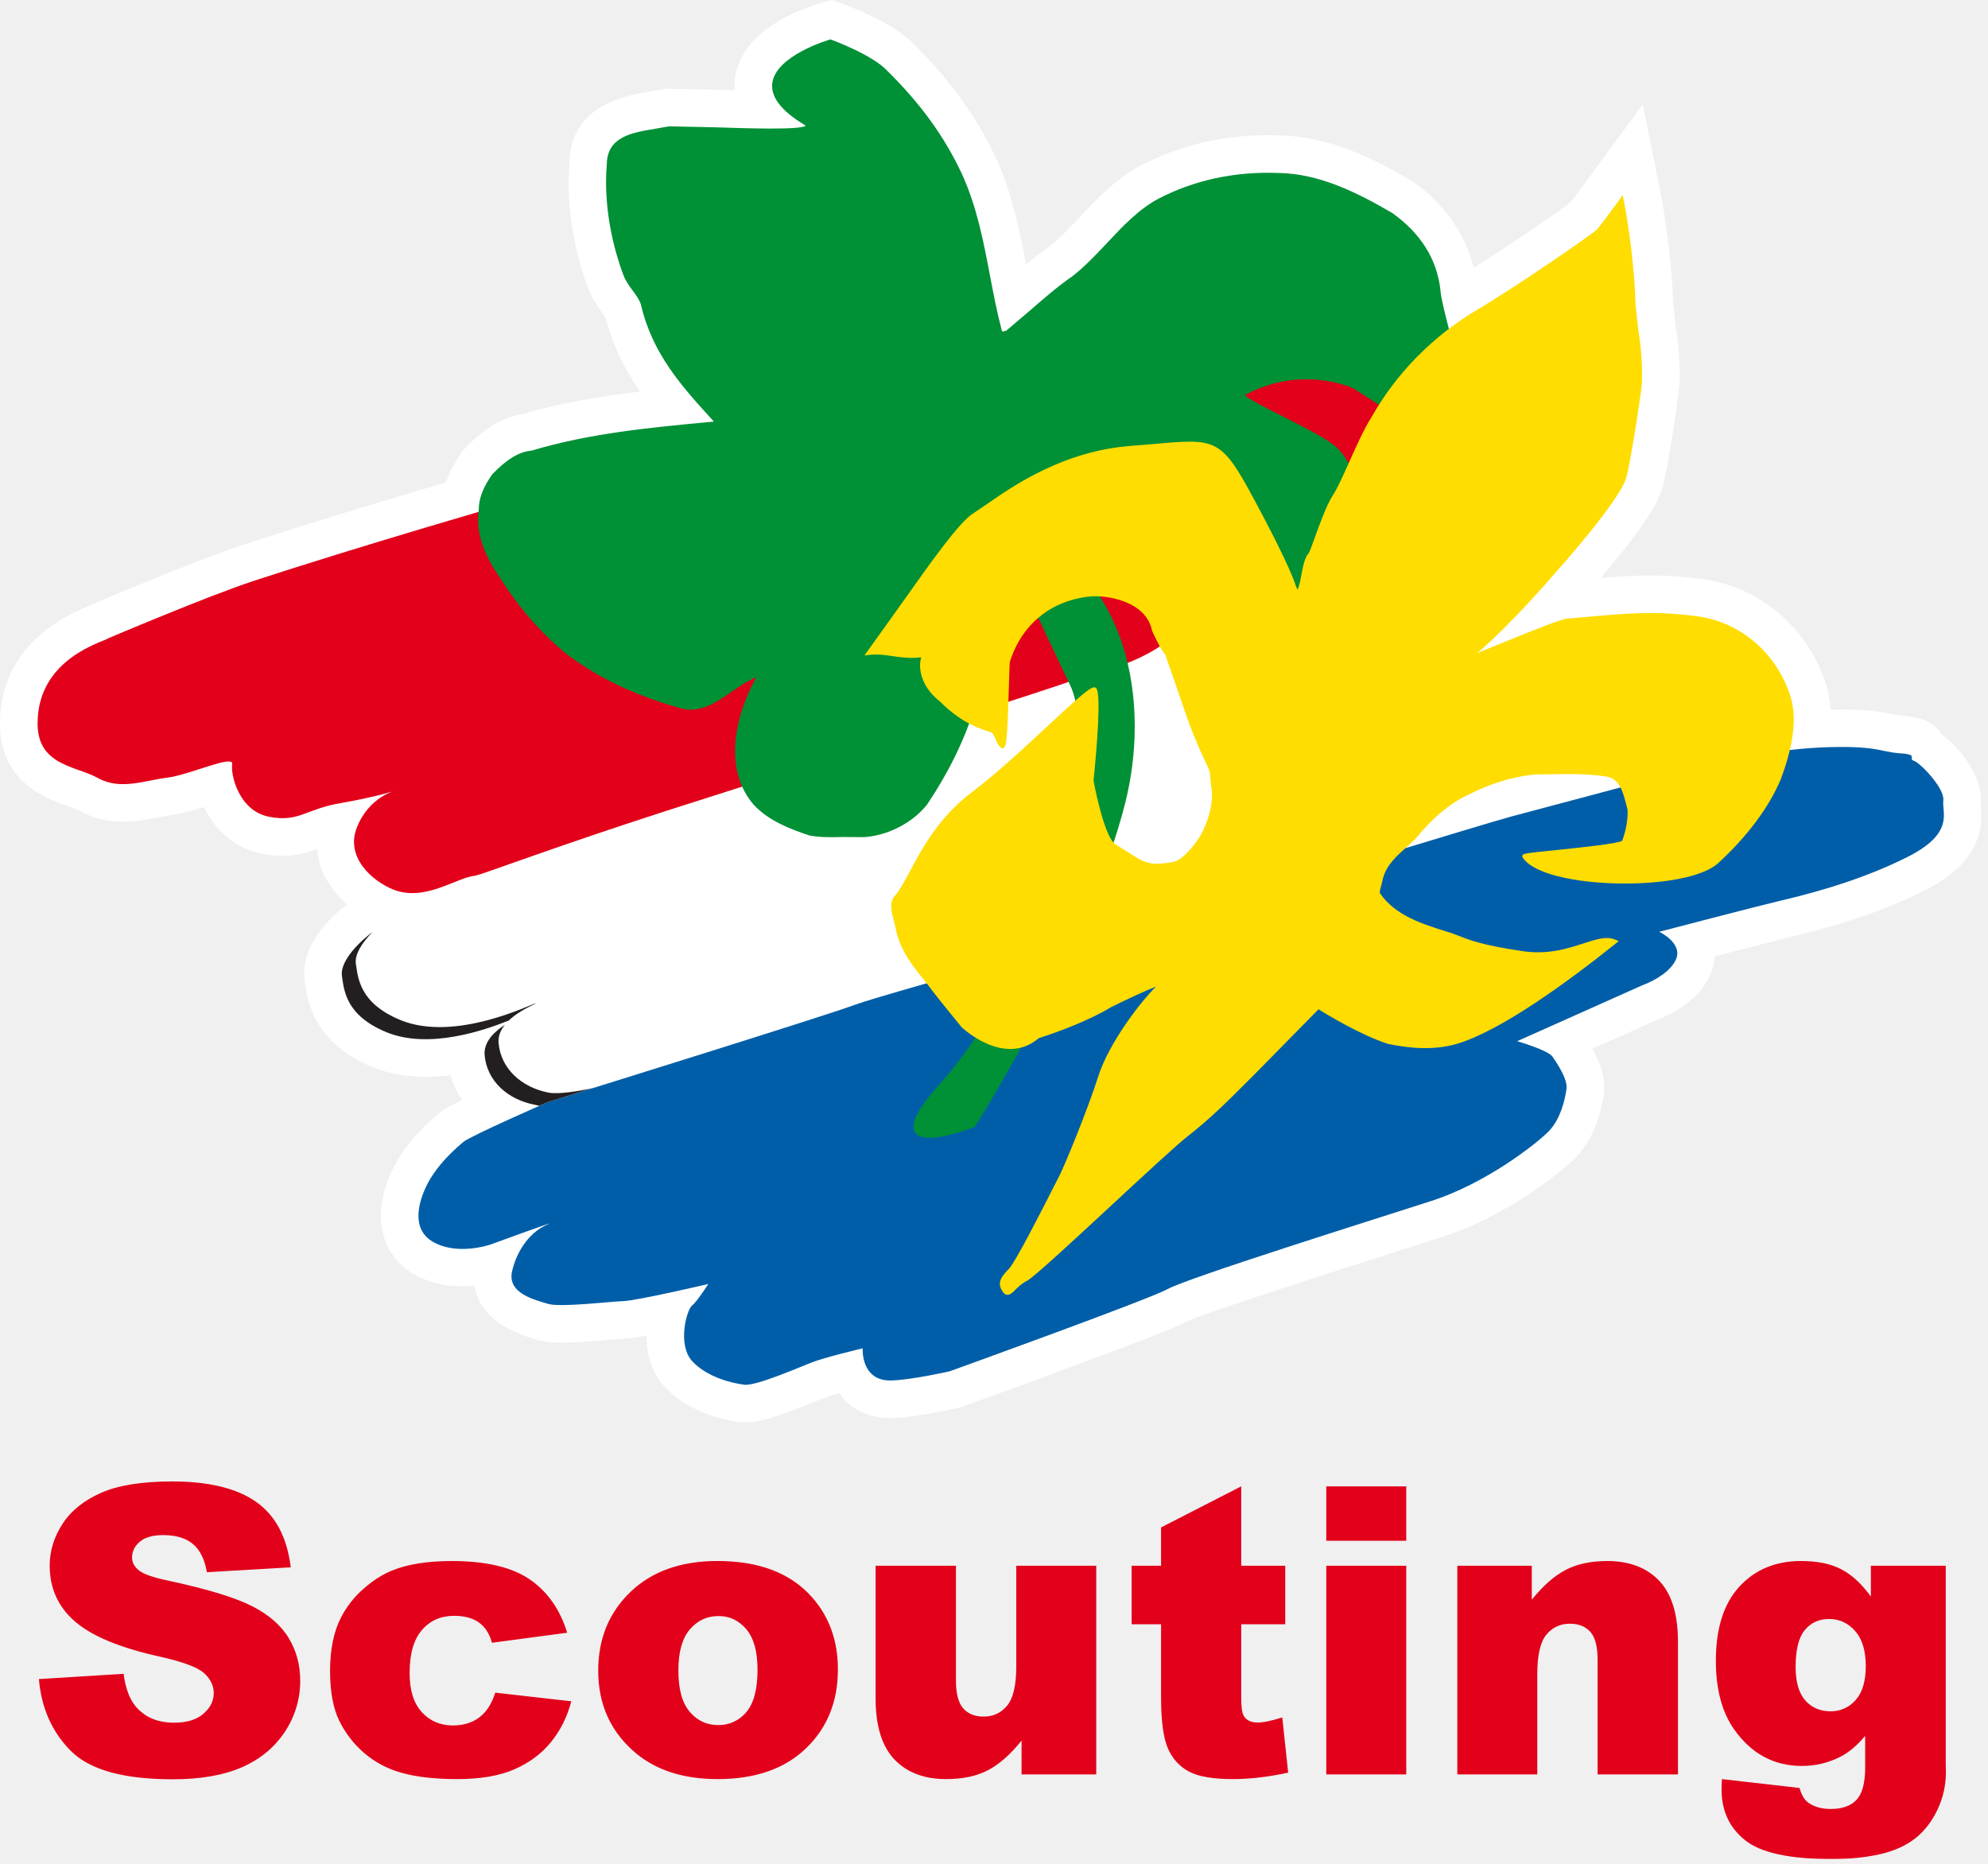
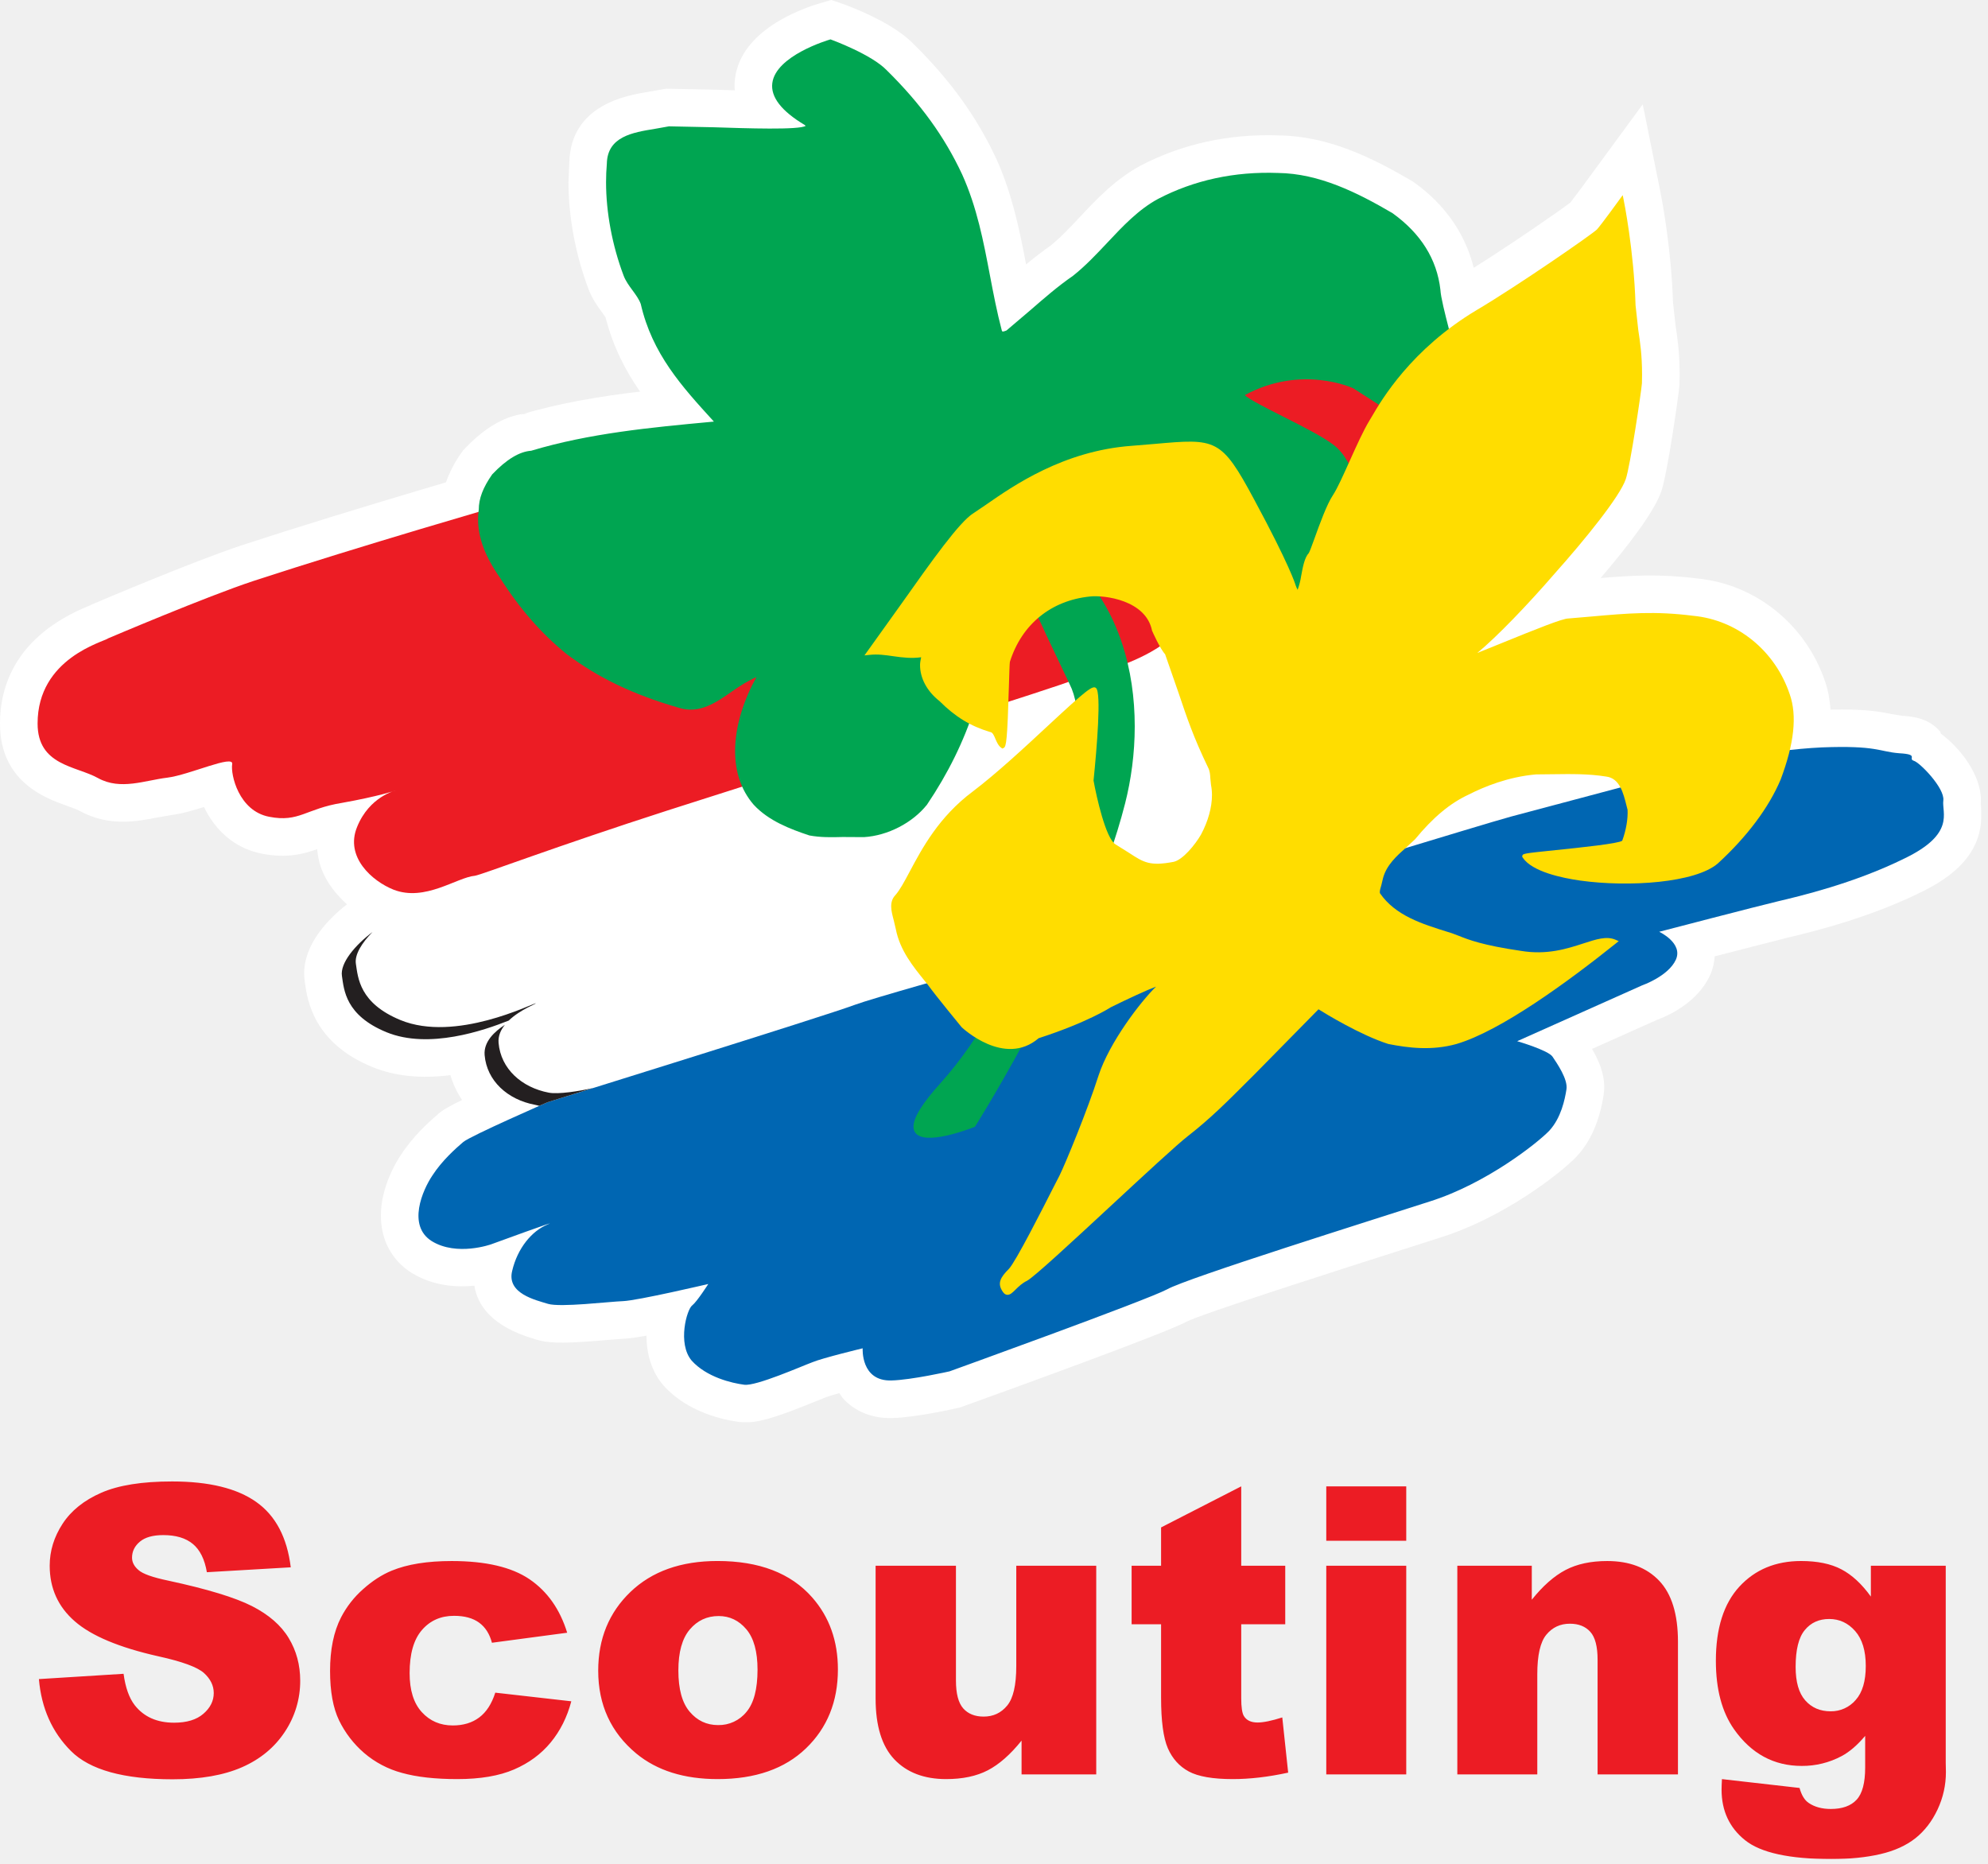
<svg xmlns="http://www.w3.org/2000/svg" xmlns:xlink="http://www.w3.org/1999/xlink" width="112" height="105" viewBox="0 0 112 105">
  <defs>
    <path id="a" d="M0 .267h111.628v80.134H0z" />
    <path id="c" d="M0 105.733h111.628V1H0z" />
  </defs>
  <g transform="translate(0 -1)" fill="none" fill-rule="evenodd">
    <g transform="translate(0 .733)">
      <mask id="b" fill="#fff">
        <use xlink:href="#a" />
      </mask>
      <path d="M46.15.467c-1.025.303-4.392 1.5-4.74 4.214a3.4 3.4 0 00-.027.439c0 .076.01.157.014.236l-1.106-.035-2.765-.057-.998.176c-1.187.192-4.39.716-4.454 4.006l-.047 1.086c0 1.955.399 4.09 1.125 6.012.214.573.54 1.014.779 1.335l.185.267c.418 1.641 1.114 2.991 1.944 4.181-2.244.27-4.51.635-6.743 1.306l.45-.085c-1.218.092-2.386.74-3.57 1.982l-.11.114-.09.13a6.68 6.68 0 00-.872 1.665c-4.615 1.367-8.413 2.535-11.495 3.544-2.717.894-8.126 3.197-8.355 3.294l-.148.063-.04.027-.081.033C.869 36.085 0 38.935 0 41.028c0 3.287 2.553 4.201 3.78 4.64.277.098.564.201.71.284 1.654.905 3.242.592 4.4.364l.786-.136c.568-.07 1.194-.255 1.816-.451.574 1.202 1.624 2.313 3.27 2.632 1.409.275 2.349.015 3.104-.257.043.423.129.844.303 1.255.29.687.777 1.317 1.38 1.853-.998.781-2.413 2.187-2.413 3.893 0 .153.01.309.035.467l.017.117c.13.91.474 3.332 3.787 4.689 1.275.522 2.75.669 4.402.458.146.499.364.97.654 1.398-.912.45-1.117.605-1.257.718l-.046.038c-.608.518-1.492 1.329-2.16 2.369-.276.415-1.11 1.807-1.11 3.393 0 .286.027.578.09.873a3.616 3.616 0 001.645 2.352c1.204.743 2.52.82 3.534.723.166 1.069.948 2.288 3.369 2.997l.154.046c.779.238 1.829.196 4.04.008l.89-.068c.268-.01.718-.076 1.243-.17 0 1.087.32 2.053.929 2.774l.044.05c1.37 1.521 3.436 1.933 4.26 2.041.92.127 2.09-.263 4.363-1.19l.556-.222a9.83 9.83 0 01.712-.214c.087.118.15.241.258.354.49.505 1.367 1.096 2.76 1.047 1.27-.033 3.415-.511 3.654-.565l.129-.029.122-.044c2.649-.954 11.38-4.119 12.547-4.746l.044-.025c.968-.488 8.716-2.96 12.023-4.016l2.38-.762c3.486-1.097 6.687-3.574 7.61-4.534l.033-.037c.773-.842 1.275-1.998 1.497-3.436a2.92 2.92 0 00.035-.454c0-.755-.294-1.47-.686-2.147 1.812-.809 3.58-1.6 3.63-1.623.65-.239 2.32-.987 3.019-2.53.164-.361.237-.716.259-1.061 1.933-.497 4.066-1.043 4.066-1.043l.066-.016c1.225-.291 4.483-1.063 7.515-2.566 2.835-1.372 3.38-2.997 3.38-4.369 0-.187-.01-.366-.025-.542l-.01-.125-.01.158c.013-.101.018-.204.018-.308 0-1.423-1.177-2.941-2.256-3.734l-.03-.105c-.684-.824-1.706-.877-2.197-.903l.054.003-.602-.098c-.78-.165-1.63-.29-3.442-.25-.042-.547-.128-1.07-.298-1.558-1.073-3.221-3.915-5.52-7.234-5.835-2.08-.261-3.69-.168-5.421-.021 1.488-1.74 3.017-3.707 3.418-4.882.349-.99.99-5.513 1.02-5.934l.005-.063.009-.581c0-1.247-.125-2.094-.23-2.778a464.91 464.91 0 00-.144-1.298c-.098-3-.6-5.662-.7-6.171l-1.004-4.98-2.996 4.083a51.484 51.484 0 01-1.082 1.45c-.596.46-3.356 2.369-5.444 3.677-.467-1.883-1.584-3.538-3.352-4.806l-.08-.057-.083-.048c-2.224-1.301-4.67-2.51-7.475-2.549-2.811-.095-5.428.477-7.78 1.704-1.428.772-2.485 1.898-3.417 2.892-.587.623-1.13 1.2-1.705 1.656l.11-.082c-.508.35-.981.722-1.437 1.1-.353-1.853-.764-3.931-1.678-5.954-1.111-2.376-2.593-4.426-4.67-6.474C50.453 1.701 48.6.905 47.586.524L47.463.48l-.634-.213-.68.2z" fill="#FFF" mask="url(#b)" />
    </g>
    <path d="M20.056 55.29c-.12-.756.876-1.845 1.902-2.568 1.057-.725 2.748-1.48 3.776-1.842 1.026-.333 1.75-.575 2.324-.756 3.323-1.147 10.813-3.774 11.114-3.894.332-.153 17.334-5.708 18.785-6.013 1.417-.3 7.518-3.017 8.155-3.562.42-.362 12.772-1.782 14.374-.996 1.568.785-.514 6.162 2.356 5.375 2.835-.783 11.685-2.173 13.254.363 1.571 2.538.304 3.807-.813 4.288-1.089.455-21.653 5.587-21.653 5.587s-29.294 7.912-30.41 8.092c-.877.154-6.916 2.026-9.213 2.778-.632.213.091-.028-1.116.334-1.54.451-1.269.211-1.964.09-1.539-.3-2.718-1.36-2.839-2.806-.12-1.42 2.266-2.236 2.085-2.236-.182 0-4.499 2.206-7.61.937-2.326-.937-2.387-2.387-2.507-3.172" fill="#FFF" />
-     <path d="M30.844 63.097s15.644-4.86 17.335-5.496c1.69-.634 20.05-5.68 21.32-5.95 1.238-.272 14.164-4.258 15.64-4.651 1.48-.392 11.238-2.99 11.238-2.99s3.11-.752 6.25-.904c3.14-.121 3.23.242 4.379.33 1.148.063.453.304.817.425.33.09 1.75 1.54 1.66 2.235-.092.695.693 1.872-2.175 3.26-2.868 1.42-5.98 2.145-7.127 2.417-1.146.27-6.705 1.72-6.705 1.72s1.36.635.939 1.572c-.424.935-1.904 1.448-1.904 1.448l-7.036 3.144s1.752.51 1.992.873c.243.364.876 1.27.784 1.84-.09.577-.302 1.605-.965 2.328-.666.695-3.563 2.99-6.734 3.988-3.17 1.025-13.682 4.316-14.798 4.95-1.12.604-12.261 4.622-12.261 4.622s-2.143.483-3.262.512c-1.75.06-1.63-1.811-1.63-1.811s-2.264.544-2.84.787c-.573.21-3.17 1.358-3.833 1.265-.696-.09-2.115-.421-2.96-1.358-.816-.966-.27-2.898.03-3.111.272-.213.905-1.206.905-1.206s-3.985.935-4.801.965c-.785.028-3.533.364-4.23.153-.692-.214-2.322-.575-2.021-1.842.302-1.302 1.117-2.265 1.993-2.627.876-.366-3.171 1.114-3.171 1.114s-1.933.696-3.351-.18c-1.39-.877-.514-2.871.03-3.684.542-.846 1.328-1.541 1.75-1.902.453-.364 4.742-2.236 4.742-2.236" fill="#005ea8" />
-     <path d="M6.105 36.957s5.525-2.354 8.183-3.23c6.099-1.994 13.62-4.168 16.097-4.893 2.354-.724 9.633-2.93 15.793-4.802 4.894-1.479 9.12-2.748 9.574-2.868 1.056-.24 22.195-6.886 22.892-6.07.693.784 2.869 2.747 2.748 5.588-.121 2.868-5.375 9.843-6.281 10.325-.938.455-16.58 3.536-16.58 3.536s8.093-3.202 8.454.12c.335 3.321-6.282 4.5-6.613 4.68-.331.212-13.136 4.228-22.74 7.308-6.372 2.052-10.48 3.623-10.871 3.685-1.026.09-2.81 1.48-4.592.784-1.206-.482-2.745-1.84-2.052-3.53.695-1.725 2.175-2.056 2.175-2.056s-.968.331-3.02.696c-2.054.331-2.417 1.115-4.108.784-1.721-.33-2.176-2.386-2.084-2.96.119-.573-2.415.604-3.655.757-1.268.151-2.627.723-3.895.028-1.237-.695-3.412-.695-3.412-3.079 0-3.686 3.716-4.593 3.987-4.803" fill="#e2001a" />
-     <path d="M81.84 20.417l-.227-.946c-.2-.775-.444-1.738-.464-2.149-.196-1.719-1.104-3.172-2.705-4.318-1.98-1.158-4.123-2.23-6.441-2.26-2.456-.09-4.731.403-6.765 1.464-1.1.595-1.992 1.545-2.856 2.466-.606.643-1.231 1.31-1.934 1.866-.85.585-1.637 1.273-2.4 1.935l-1.346 1.144c-.03.01-.184.076-.231.055l-.031-.055c-.274-1.034-.477-2.097-.673-3.127-.356-1.874-.723-3.812-1.566-5.675-.995-2.13-2.346-3.992-4.252-5.867-.855-.882-3.033-1.683-3.124-1.718l-.038-.013-.037.011c-.126.037-3.043.91-3.24 2.453-.1.78.513 1.574 1.823 2.357a.467.467 0 00.057.05c-.361.24-3.354.14-5.17.08l-2.531-.053-.791.141c-1.257.205-2.684.433-2.71 1.971-.03.337-.044.682-.044 1.037 0 1.696.347 3.562.989 5.261.112.3.31.57.5.827.188.258.368.5.466.771.644 2.814 2.317 4.648 4.09 6.593 0 0 .02.024.03.033l-.213.02c-3.342.312-6.801.637-10.08 1.622-.663.048-1.391.485-2.196 1.331-.522.744-.757 1.368-.757 1.988-.027.18-.04.362-.04.546 0 1.036.4 2.101 1.238 3.296 1.103 1.735 2.328 3.137 3.739 4.284 1.79 1.348 3.748 2.287 6.352 3.042 1.15.355 2.089-.304 3-.942.433-.304.886-.59 1.352-.79-.676 1.215-1.2 2.711-1.2 4.16 0 1.098.296 2.161 1.05 3.031.848.913 2.062 1.37 3.134 1.727.635.117 1.239.105 1.876.088l1.203.007c1.339-.084 2.726-.8 3.546-1.826 2.38-3.527 3.579-7.284 3.579-11.194 0-.45-.017-.906-.05-1.36l.134-.298.09-.19c.15.137 1.087.98 1.087.98 1.164.912 1.219 1.031 1.875 2.482l1.326 2.795c.335.655.49 1.607.49 2.763 0 5.245-3.23 14.68-7.78 19.72-1.011 1.121-1.51 1.926-1.51 2.436 0 .132.033.243.097.336.532.766 3.046-.2 3.33-.314l.036-.013.02-.034c.064-.102 6.407-10.167 8.44-18.185.335-1.319.542-2.806.542-4.339 0-3.146-.866-6.484-3.26-8.942l-.493-.41a3.95 3.95 0 00-.68-.543c.057-.112.16-.33.215-.447 1.186.311 2.279.794 3.334 1.266 1.27.568 2.468 1.104 3.828 1.362.479.12.819.316 1.147.508.497.29.965.56 1.84.523l1.352-.144c.609-.09 1.01-.15 1.43.042.152.07.359.033.628-.114 1.167-.635 3.292-3.24 3.468-4.479.008-.07.008-.152.008-.24 0-1.055-.4-3.3-1.591-4.22-.597-.468-1.83-1.092-2.917-1.64-.865-.436-1.913-.969-2.105-1.183 3.194-1.735 6.073-.399 6.103-.386 2.994 1.93 3.968 2.555 4.312 2.728.016.011.006.036.023.044 0 0 .014-.02.019-.024.132.063.158.047.18.016l.069-.106-.137-.09c-.11-.07.112-.534.304-.943.455-.958 1.14-2.402.835-4.08m-6.687 5.662z" fill="#009036" />
+     <path d="M30.844 63.097s15.644-4.86 17.335-5.496c1.69-.634 20.05-5.68 21.32-5.95 1.238-.272 14.164-4.258 15.64-4.651 1.48-.392 11.238-2.99 11.238-2.99s3.11-.752 6.25-.904c3.14-.121 3.23.242 4.379.33 1.148.063.453.304.817.425.33.09 1.75 1.54 1.66 2.235-.092.695.693 1.872-2.175 3.26-2.868 1.42-5.98 2.145-7.127 2.417-1.146.27-6.705 1.72-6.705 1.72s1.36.635.939 1.572c-.424.935-1.904 1.448-1.904 1.448l-7.036 3.144s1.752.51 1.992.873c.243.364.876 1.27.784 1.84-.09.577-.302 1.605-.965 2.328-.666.695-3.563 2.99-6.734 3.988-3.17 1.025-13.682 4.316-14.798 4.95-1.12.604-12.261 4.622-12.261 4.622s-2.143.483-3.262.512c-1.75.06-1.63-1.811-1.63-1.811s-2.264.544-2.84.787c-.573.21-3.17 1.358-3.833 1.265-.696-.09-2.115-.421-2.96-1.358-.816-.966-.27-2.898.03-3.111.272-.213.905-1.206.905-1.206s-3.985.935-4.801.965c-.785.028-3.533.364-4.23.153-.692-.214-2.322-.575-2.021-1.842.302-1.302 1.117-2.265 1.993-2.627.876-.366-3.171 1.114-3.171 1.114s-1.933.696-3.351-.18c-1.39-.877-.514-2.871.03-3.684.542-.846 1.328-1.541 1.75-1.902.453-.364 4.742-2.236 4.742-2.236" fill="#0066B2" />
+     <path d="M6.105 36.957s5.525-2.354 8.183-3.23c6.099-1.994 13.62-4.168 16.097-4.893 2.354-.724 9.633-2.93 15.793-4.802 4.894-1.479 9.12-2.748 9.574-2.868 1.056-.24 22.195-6.886 22.892-6.07.693.784 2.869 2.747 2.748 5.588-.121 2.868-5.375 9.843-6.281 10.325-.938.455-16.58 3.536-16.58 3.536s8.093-3.202 8.454.12c.335 3.321-6.282 4.5-6.613 4.68-.331.212-13.136 4.228-22.74 7.308-6.372 2.052-10.48 3.623-10.871 3.685-1.026.09-2.81 1.48-4.592.784-1.206-.482-2.745-1.84-2.052-3.53.695-1.725 2.175-2.056 2.175-2.056s-.968.331-3.02.696c-2.054.331-2.417 1.115-4.108.784-1.721-.33-2.176-2.386-2.084-2.96.119-.573-2.415.604-3.655.757-1.268.151-2.627.723-3.895.028-1.237-.695-3.412-.695-3.412-3.079 0-3.686 3.716-4.593 3.987-4.803" fill="#EC1C24" />
+     <path d="M81.84 20.417l-.227-.946c-.2-.775-.444-1.738-.464-2.149-.196-1.719-1.104-3.172-2.705-4.318-1.98-1.158-4.123-2.23-6.441-2.26-2.456-.09-4.731.403-6.765 1.464-1.1.595-1.992 1.545-2.856 2.466-.606.643-1.231 1.31-1.934 1.866-.85.585-1.637 1.273-2.4 1.935l-1.346 1.144c-.03.01-.184.076-.231.055l-.031-.055c-.274-1.034-.477-2.097-.673-3.127-.356-1.874-.723-3.812-1.566-5.675-.995-2.13-2.346-3.992-4.252-5.867-.855-.882-3.033-1.683-3.124-1.718l-.038-.013-.037.011c-.126.037-3.043.91-3.24 2.453-.1.78.513 1.574 1.823 2.357a.467.467 0 00.057.05c-.361.24-3.354.14-5.17.08l-2.531-.053-.791.141c-1.257.205-2.684.433-2.71 1.971-.03.337-.044.682-.044 1.037 0 1.696.347 3.562.989 5.261.112.3.31.57.5.827.188.258.368.5.466.771.644 2.814 2.317 4.648 4.09 6.593 0 0 .02.024.03.033l-.213.02c-3.342.312-6.801.637-10.08 1.622-.663.048-1.391.485-2.196 1.331-.522.744-.757 1.368-.757 1.988-.027.18-.04.362-.04.546 0 1.036.4 2.101 1.238 3.296 1.103 1.735 2.328 3.137 3.739 4.284 1.79 1.348 3.748 2.287 6.352 3.042 1.15.355 2.089-.304 3-.942.433-.304.886-.59 1.352-.79-.676 1.215-1.2 2.711-1.2 4.16 0 1.098.296 2.161 1.05 3.031.848.913 2.062 1.37 3.134 1.727.635.117 1.239.105 1.876.088l1.203.007c1.339-.084 2.726-.8 3.546-1.826 2.38-3.527 3.579-7.284 3.579-11.194 0-.45-.017-.906-.05-1.36l.134-.298.09-.19c.15.137 1.087.98 1.087.98 1.164.912 1.219 1.031 1.875 2.482l1.326 2.795c.335.655.49 1.607.49 2.763 0 5.245-3.23 14.68-7.78 19.72-1.011 1.121-1.51 1.926-1.51 2.436 0 .132.033.243.097.336.532.766 3.046-.2 3.33-.314l.036-.013.02-.034c.064-.102 6.407-10.167 8.44-18.185.335-1.319.542-2.806.542-4.339 0-3.146-.866-6.484-3.26-8.942l-.493-.41a3.95 3.95 0 00-.68-.543c.057-.112.16-.33.215-.447 1.186.311 2.279.794 3.334 1.266 1.27.568 2.468 1.104 3.828 1.362.479.12.819.316 1.147.508.497.29.965.56 1.84.523l1.352-.144c.609-.09 1.01-.15 1.43.042.152.07.359.033.628-.114 1.167-.635 3.292-3.24 3.468-4.479.008-.07.008-.152.008-.24 0-1.055-.4-3.3-1.591-4.22-.597-.468-1.83-1.092-2.917-1.64-.865-.436-1.913-.969-2.105-1.183 3.194-1.735 6.073-.399 6.103-.386 2.994 1.93 3.968 2.555 4.312 2.728.016.011.006.036.023.044 0 0 .014-.02.019-.024.132.063.158.047.18.016l.069-.106-.137-.09c-.11-.07.112-.534.304-.943.455-.958 1.14-2.402.835-4.08m-6.687 5.662z" fill="#00A551" />
    <path d="M100.832 40.119c-.82-2.458-2.957-4.195-5.448-4.428-2.147-.275-3.708-.138-5.686.038l-1.34.114c-.328 0-1.782.583-3.804 1.407-.478.196-.936.382-1.326.536 1.105-.91 2.863-2.742 4.352-4.465 1.72-1.927 3.676-4.343 4.01-5.322.25-.708.88-4.958.913-5.406.004-.17.007-.333.007-.487 0-1.11-.111-1.846-.212-2.508l-.154-1.4c-.093-3.112-.664-5.908-.67-5.938l-.054-.266-.161.22c-.011.015-1.027 1.419-1.29 1.713-.267.267-4.428 3.15-6.768 4.536-3.698 2.208-5.37 5.07-5.918 6.01l-.132.22c-.342.564-.737 1.438-1.116 2.283-.356.79-.69 1.538-.936 1.913-.345.51-.756 1.646-1.055 2.478-.133.366-.26.714-.307.786-.243.259-.34.792-.434 1.305a3.955 3.955 0 01-.198.769 1.731 1.731 0 01-.116-.266c-.01-.04-.327-1.106-2.333-4.822-1.856-3.46-2.14-3.437-5.61-3.13l-1.302.108c-3.832.28-6.672 2.257-8.197 3.319l-.702.474c-.79.485-2.335 2.665-4.121 5.189l-2.022 2.824.27-.028c.473-.055.914.01 1.385.078.49.07 1 .13 1.54.054-.03.146-.063.293-.063.44 0 .737.384 1.468 1.094 2.029.887.886 1.743 1.41 2.85 1.742.138.006.22.19.295.374.085.197.172.402.336.515l.062.044.08-.038c.139-.077.199-.4.29-3.51.019-.618.037-1.26.054-1.338.668-2.113 2.317-3.458 4.515-3.681.815-.088 3.152.206 3.494 1.925.01.03.464 1.047.734 1.323.003.014.762 2.19.762 2.19.466 1.388.836 2.483 1.655 4.186.11.202.123.416.135.638l.036.357c.036.18.054.372.054.569 0 .69-.215 1.47-.616 2.222-.33.574-1.03 1.43-1.548 1.54-1.34.254-1.681.032-2.503-.504l-.763-.478c-.555-.325-1.083-2.71-1.242-3.6.186-1.82.447-4.961.14-5.21-.187-.165-.54.11-2.687 2.104-1.301 1.21-2.921 2.714-4.256 3.724-1.91 1.425-2.857 3.205-3.55 4.506-.301.565-.562 1.053-.816 1.337-.361.385-.223.903-.09 1.403l.12.51c.234 1.193.96 2.09 1.665 2.96l.142.177c.475.655 1.888 2.37 1.902 2.388.035.03 2.408 2.27 4.338.618 2.72-.88 4.014-1.708 4.065-1.744.968-.478 2.027-.967 2.549-1.163-.876.85-2.63 3.145-3.241 5.012-.61 1.916-1.873 4.978-2.197 5.63l-.333.647c-.637 1.257-2.131 4.2-2.517 4.61-.486.485-.676.82-.343 1.298.069.104.149.157.24.166.165.014.303-.123.476-.294.164-.163.369-.364.643-.495.39-.204 2.533-2.19 4.798-4.29 1.807-1.675 3.675-3.407 4.283-3.876 1.25-.975 2.196-1.922 3.393-3.121l.334-.332 3.616-3.677c.386.244 2.379 1.46 3.932 1.954 1.123.222 2.449.39 3.844 0 2.486-.734 6.256-3.488 8.98-5.667l.158-.127-.184-.08c-.504-.217-1.081-.027-1.815.212-.91.294-2.043.665-3.527.414-2.15-.315-2.924-.622-3.49-.847l-.388-.146-.233-.073c-1.448-.45-2.947-.92-3.811-2.174a.176.176 0 01-.012-.07c0-.1.042-.243.089-.401l.09-.377c.198-.746.767-1.253 1.315-1.742l.494-.458c1.016-1.234 1.973-2.03 3.015-2.513.868-.443 2.225-1 3.796-1.138l.947-.01c1.03-.013 2.002-.03 3.01.132.756.099.957.898 1.15 1.67l.052.204c.026.509-.083 1.153-.301 1.739-.187.163-2.417.393-3.746.53-1.852.19-1.853.198-1.882.325l-.01.048.035.05c.52.799 2.244 1.153 3.227 1.292 2.754.386 6.506.128 7.765-.965 1.65-1.514 2.87-3.146 3.536-4.724.765-2.031.933-3.597.514-4.8" fill="#FD0" />
    <path d="M30.174 57.525c-.178.006-4.51 2.215-7.608.944-2.323-.955-2.396-2.392-2.516-3.17-.08-.521.34-1.188.938-1.792-.97.727-1.837 1.745-1.724 2.477.118.776.19 2.216 2.514 3.169 2.382.974 5.492-.103 6.883-.658.658-.633 1.629-.974 1.513-.97m3.24 4.769c-.795.184-1.963.362-2.49.264-1.538-.29-2.711-1.348-2.835-2.804-.033-.389.12-.729.356-1.021-.582.378-1.205.954-1.142 1.706.122 1.454 1.297 2.513 2.835 2.801.097.019.175.039.24.059l.466-.202s1.023-.321 2.57-.803" fill="#231F20" />
-     <path d="M2.192 95.594l4.77-.298c.104.775.314 1.364.63 1.771.516.656 1.256.984 2.215.984.714 0 1.266-.167 1.653-.504.388-.335.582-.724.582-1.167 0-.42-.184-.796-.553-1.13-.37-.33-1.226-.645-2.569-.94-2.199-.494-3.766-1.15-4.704-1.969-.943-.819-1.416-1.864-1.416-3.134 0-.833.242-1.62.726-2.363.482-.74 1.21-1.324 2.18-1.748.97-.425 2.3-.636 3.99-.636 2.072 0 3.654.385 4.742 1.157 1.09.771 1.736 1.996 1.943 3.68l-4.726.276c-.125-.73-.39-1.262-.792-1.594-.402-.333-.957-.497-1.665-.497-.582 0-1.023.123-1.318.37-.295.248-.441.548-.441.902 0 .258.12.49.364.697.236.214.797.414 1.683.598 2.191.472 3.761.95 4.71 1.433.947.483 1.638 1.083 2.069 1.8.433.715.648 1.516.648 2.4a5.15 5.15 0 01-.864 2.88c-.576.876-1.38 1.542-2.412 1.996-1.034.454-2.337.681-3.908.681-2.76 0-4.67-.53-5.732-1.594-1.063-1.063-1.665-2.413-1.805-4.05m25.711.763l4.283.487c-.235.893-.623 1.666-1.162 2.32-.538.652-1.226 1.16-2.064 1.521-.837.361-1.902.542-3.193.542-1.247 0-2.286-.116-3.116-.348a5.429 5.429 0 01-2.141-1.127 5.715 5.715 0 01-1.407-1.831c-.338-.701-.508-1.63-.508-2.787 0-1.208.206-2.216.62-3.019a5.45 5.45 0 011.24-1.587c.523-.468 1.061-.816 1.615-1.044.877-.361 2.003-.542 3.376-.542 1.919 0 3.382.342 4.389 1.028 1.006.687 1.712 1.691 2.119 3.011l-4.239.565c-.133-.502-.374-.88-.725-1.134-.351-.256-.821-.383-1.411-.383-.745 0-1.349.267-1.81.802-.462.534-.692 1.342-.692 2.424 0 .965.228 1.698.687 2.199.456.501 1.04.751 1.747.751.591 0 1.088-.15 1.49-.452.403-.303.702-.768.902-1.396m10.315-1.251c0 1.05.211 1.824.636 2.324.424.503.958.754 1.6.754a2 2 0 001.6-.742c.416-.494.624-1.287.624-2.38 0-1.019-.21-1.777-.63-2.275-.42-.498-.942-.746-1.56-.746-.658 0-1.2.253-1.628.758-.428.505-.642 1.274-.642 2.307m-4.516.011c0-1.793.605-3.27 1.815-4.433 1.21-1.16 2.845-1.744 4.903-1.744 2.354 0 4.132.684 5.335 2.05.967 1.098 1.451 2.452 1.451 4.06 0 1.808-.6 3.291-1.799 4.445-1.199 1.154-2.858 1.732-4.976 1.732-1.888 0-3.416-.479-4.582-1.439-1.432-1.188-2.147-2.746-2.147-4.67m28.058 5.844h-4.207V99.06c-.627.781-1.259 1.337-1.897 1.67-.638.332-1.423.498-2.352.498-1.24 0-2.213-.371-2.918-1.111-.703-.743-1.056-1.885-1.056-3.427v-7.483h4.526v6.465c0 .739.137 1.263.41 1.573.274.308.658.462 1.151.462.54 0 .981-.204 1.323-.618.344-.412.515-1.154.515-2.224v-5.657h4.505v11.755zm8.168-16.227v4.472h2.48v3.297h-2.48v4.166c0 .5.05.831.144.994.147.25.405.375.775.375.331 0 .796-.095 1.394-.286l.332 3.11c-1.114.243-2.154.364-3.122.364-1.12 0-1.947-.144-2.478-.43-.532-.288-.925-.724-1.18-1.31-.253-.587-.38-1.536-.38-2.847v-4.136h-1.66v-3.297h1.66V87.05l4.515-2.314z" fill="#e2001a" />
+     <path d="M2.192 95.594l4.77-.298c.104.775.314 1.364.63 1.771.516.656 1.256.984 2.215.984.714 0 1.266-.167 1.653-.504.388-.335.582-.724.582-1.167 0-.42-.184-.796-.553-1.13-.37-.33-1.226-.645-2.569-.94-2.199-.494-3.766-1.15-4.704-1.969-.943-.819-1.416-1.864-1.416-3.134 0-.833.242-1.62.726-2.363.482-.74 1.21-1.324 2.18-1.748.97-.425 2.3-.636 3.99-.636 2.072 0 3.654.385 4.742 1.157 1.09.771 1.736 1.996 1.943 3.68l-4.726.276c-.125-.73-.39-1.262-.792-1.594-.402-.333-.957-.497-1.665-.497-.582 0-1.023.123-1.318.37-.295.248-.441.548-.441.902 0 .258.12.49.364.697.236.214.797.414 1.683.598 2.191.472 3.761.95 4.71 1.433.947.483 1.638 1.083 2.069 1.8.433.715.648 1.516.648 2.4a5.15 5.15 0 01-.864 2.88c-.576.876-1.38 1.542-2.412 1.996-1.034.454-2.337.681-3.908.681-2.76 0-4.67-.53-5.732-1.594-1.063-1.063-1.665-2.413-1.805-4.05m25.711.763l4.283.487c-.235.893-.623 1.666-1.162 2.32-.538.652-1.226 1.16-2.064 1.521-.837.361-1.902.542-3.193.542-1.247 0-2.286-.116-3.116-.348a5.429 5.429 0 01-2.141-1.127 5.715 5.715 0 01-1.407-1.831c-.338-.701-.508-1.63-.508-2.787 0-1.208.206-2.216.62-3.019a5.45 5.45 0 011.24-1.587c.523-.468 1.061-.816 1.615-1.044.877-.361 2.003-.542 3.376-.542 1.919 0 3.382.342 4.389 1.028 1.006.687 1.712 1.691 2.119 3.011l-4.239.565c-.133-.502-.374-.88-.725-1.134-.351-.256-.821-.383-1.411-.383-.745 0-1.349.267-1.81.802-.462.534-.692 1.342-.692 2.424 0 .965.228 1.698.687 2.199.456.501 1.04.751 1.747.751.591 0 1.088-.15 1.49-.452.403-.303.702-.768.902-1.396m10.315-1.251c0 1.05.211 1.824.636 2.324.424.503.958.754 1.6.754a2 2 0 001.6-.742c.416-.494.624-1.287.624-2.38 0-1.019-.21-1.777-.63-2.275-.42-.498-.942-.746-1.56-.746-.658 0-1.2.253-1.628.758-.428.505-.642 1.274-.642 2.307m-4.516.011c0-1.793.605-3.27 1.815-4.433 1.21-1.16 2.845-1.744 4.903-1.744 2.354 0 4.132.684 5.335 2.05.967 1.098 1.451 2.452 1.451 4.06 0 1.808-.6 3.291-1.799 4.445-1.199 1.154-2.858 1.732-4.976 1.732-1.888 0-3.416-.479-4.582-1.439-1.432-1.188-2.147-2.746-2.147-4.67m28.058 5.844h-4.207V99.06c-.627.781-1.259 1.337-1.897 1.67-.638.332-1.423.498-2.352.498-1.24 0-2.213-.371-2.918-1.111-.703-.743-1.056-1.885-1.056-3.427v-7.483h4.526v6.465c0 .739.137 1.263.41 1.573.274.308.658.462 1.151.462.54 0 .981-.204 1.323-.618.344-.412.515-1.154.515-2.224v-5.657h4.505v11.755zm8.168-16.227v4.472h2.48v3.297h-2.48v4.166c0 .5.05.831.144.994.147.25.405.375.775.375.331 0 .796-.095 1.394-.286l.332 3.11c-1.114.243-2.154.364-3.122.364-1.12 0-1.947-.144-2.478-.43-.532-.288-.925-.724-1.18-1.31-.253-.587-.38-1.536-.38-2.847v-4.136h-1.66v-3.297h1.66V87.05l4.515-2.314z" fill="#EC1C24" />
    <mask id="d" fill="#fff">
      <use xlink:href="#c" />
    </mask>
-     <path d="M74.72 100.963h4.505V89.208H74.72v11.755zm0-13.161h4.505v-3.066H74.72v3.066zm7.383 1.406h4.195v1.915c.626-.782 1.261-1.34 1.904-1.677.642-.336 1.424-.503 2.345-.503 1.249 0 2.223.371 2.928 1.111.705.742 1.058 1.888 1.058 3.438v7.471h-4.528V94.5c0-.738-.135-1.26-.409-1.567-.273-.305-.657-.459-1.151-.459-.546 0-.988.207-1.328.62-.34.413-.509 1.155-.509 2.225v5.645h-4.505V89.208zm19.059 5.701c0 .848.181 1.476.542 1.885.361.41.838.615 1.43.615a1.82 1.82 0 001.41-.636c.38-.424.57-1.063.57-1.92 0-.856-.199-1.511-.597-1.965-.4-.454-.887-.68-1.462-.68-.576 0-1.036.207-1.378.626-.344.416-.515 1.108-.515 2.075zm4.24-5.7h4.217v11.1l.01.522c0 .736-.157 1.438-.47 2.108-.313.668-.73 1.208-1.25 1.622-.522.411-1.18.71-1.98.895-.803.185-1.719.276-2.752.276-2.362 0-3.983-.353-4.865-1.063-.88-.706-1.322-1.656-1.322-2.843 0-.148.007-.346.021-.597l4.372.498c.111.404.281.685.51.841.332.228.75.343 1.251.343.648 0 1.133-.174 1.454-.522.322-.346.482-.95.482-1.814v-1.782c-.442.524-.884.904-1.328 1.14a4.701 4.701 0 01-2.246.553c-1.57 0-2.84-.687-3.809-2.059-.686-.973-1.028-2.26-1.028-3.863 0-1.828.442-3.222 1.327-4.182.886-.96 2.044-1.44 3.476-1.44.914 0 1.67.155 2.263.466.595.31 1.15.822 1.666 1.538V89.21z" fill="#e2001a" mask="url(#d)" />
+     <path d="M74.72 100.963h4.505V89.208H74.72v11.755zm0-13.161h4.505v-3.066H74.72v3.066zm7.383 1.406h4.195v1.915c.626-.782 1.261-1.34 1.904-1.677.642-.336 1.424-.503 2.345-.503 1.249 0 2.223.371 2.928 1.111.705.742 1.058 1.888 1.058 3.438v7.471h-4.528V94.5c0-.738-.135-1.26-.409-1.567-.273-.305-.657-.459-1.151-.459-.546 0-.988.207-1.328.62-.34.413-.509 1.155-.509 2.225v5.645h-4.505V89.208zm19.059 5.701c0 .848.181 1.476.542 1.885.361.41.838.615 1.43.615a1.82 1.82 0 001.41-.636c.38-.424.57-1.063.57-1.92 0-.856-.199-1.511-.597-1.965-.4-.454-.887-.68-1.462-.68-.576 0-1.036.207-1.378.626-.344.416-.515 1.108-.515 2.075zm4.24-5.7h4.217v11.1l.01.522c0 .736-.157 1.438-.47 2.108-.313.668-.73 1.208-1.25 1.622-.522.411-1.18.71-1.98.895-.803.185-1.719.276-2.752.276-2.362 0-3.983-.353-4.865-1.063-.88-.706-1.322-1.656-1.322-2.843 0-.148.007-.346.021-.597l4.372.498c.111.404.281.685.51.841.332.228.75.343 1.251.343.648 0 1.133-.174 1.454-.522.322-.346.482-.95.482-1.814v-1.782c-.442.524-.884.904-1.328 1.14a4.701 4.701 0 01-2.246.553c-1.57 0-2.84-.687-3.809-2.059-.686-.973-1.028-2.26-1.028-3.863 0-1.828.442-3.222 1.327-4.182.886-.96 2.044-1.44 3.476-1.44.914 0 1.67.155 2.263.466.595.31 1.15.822 1.666 1.538V89.21z" fill="#EC1C24" mask="url(#d)" />
  </g>
</svg>
